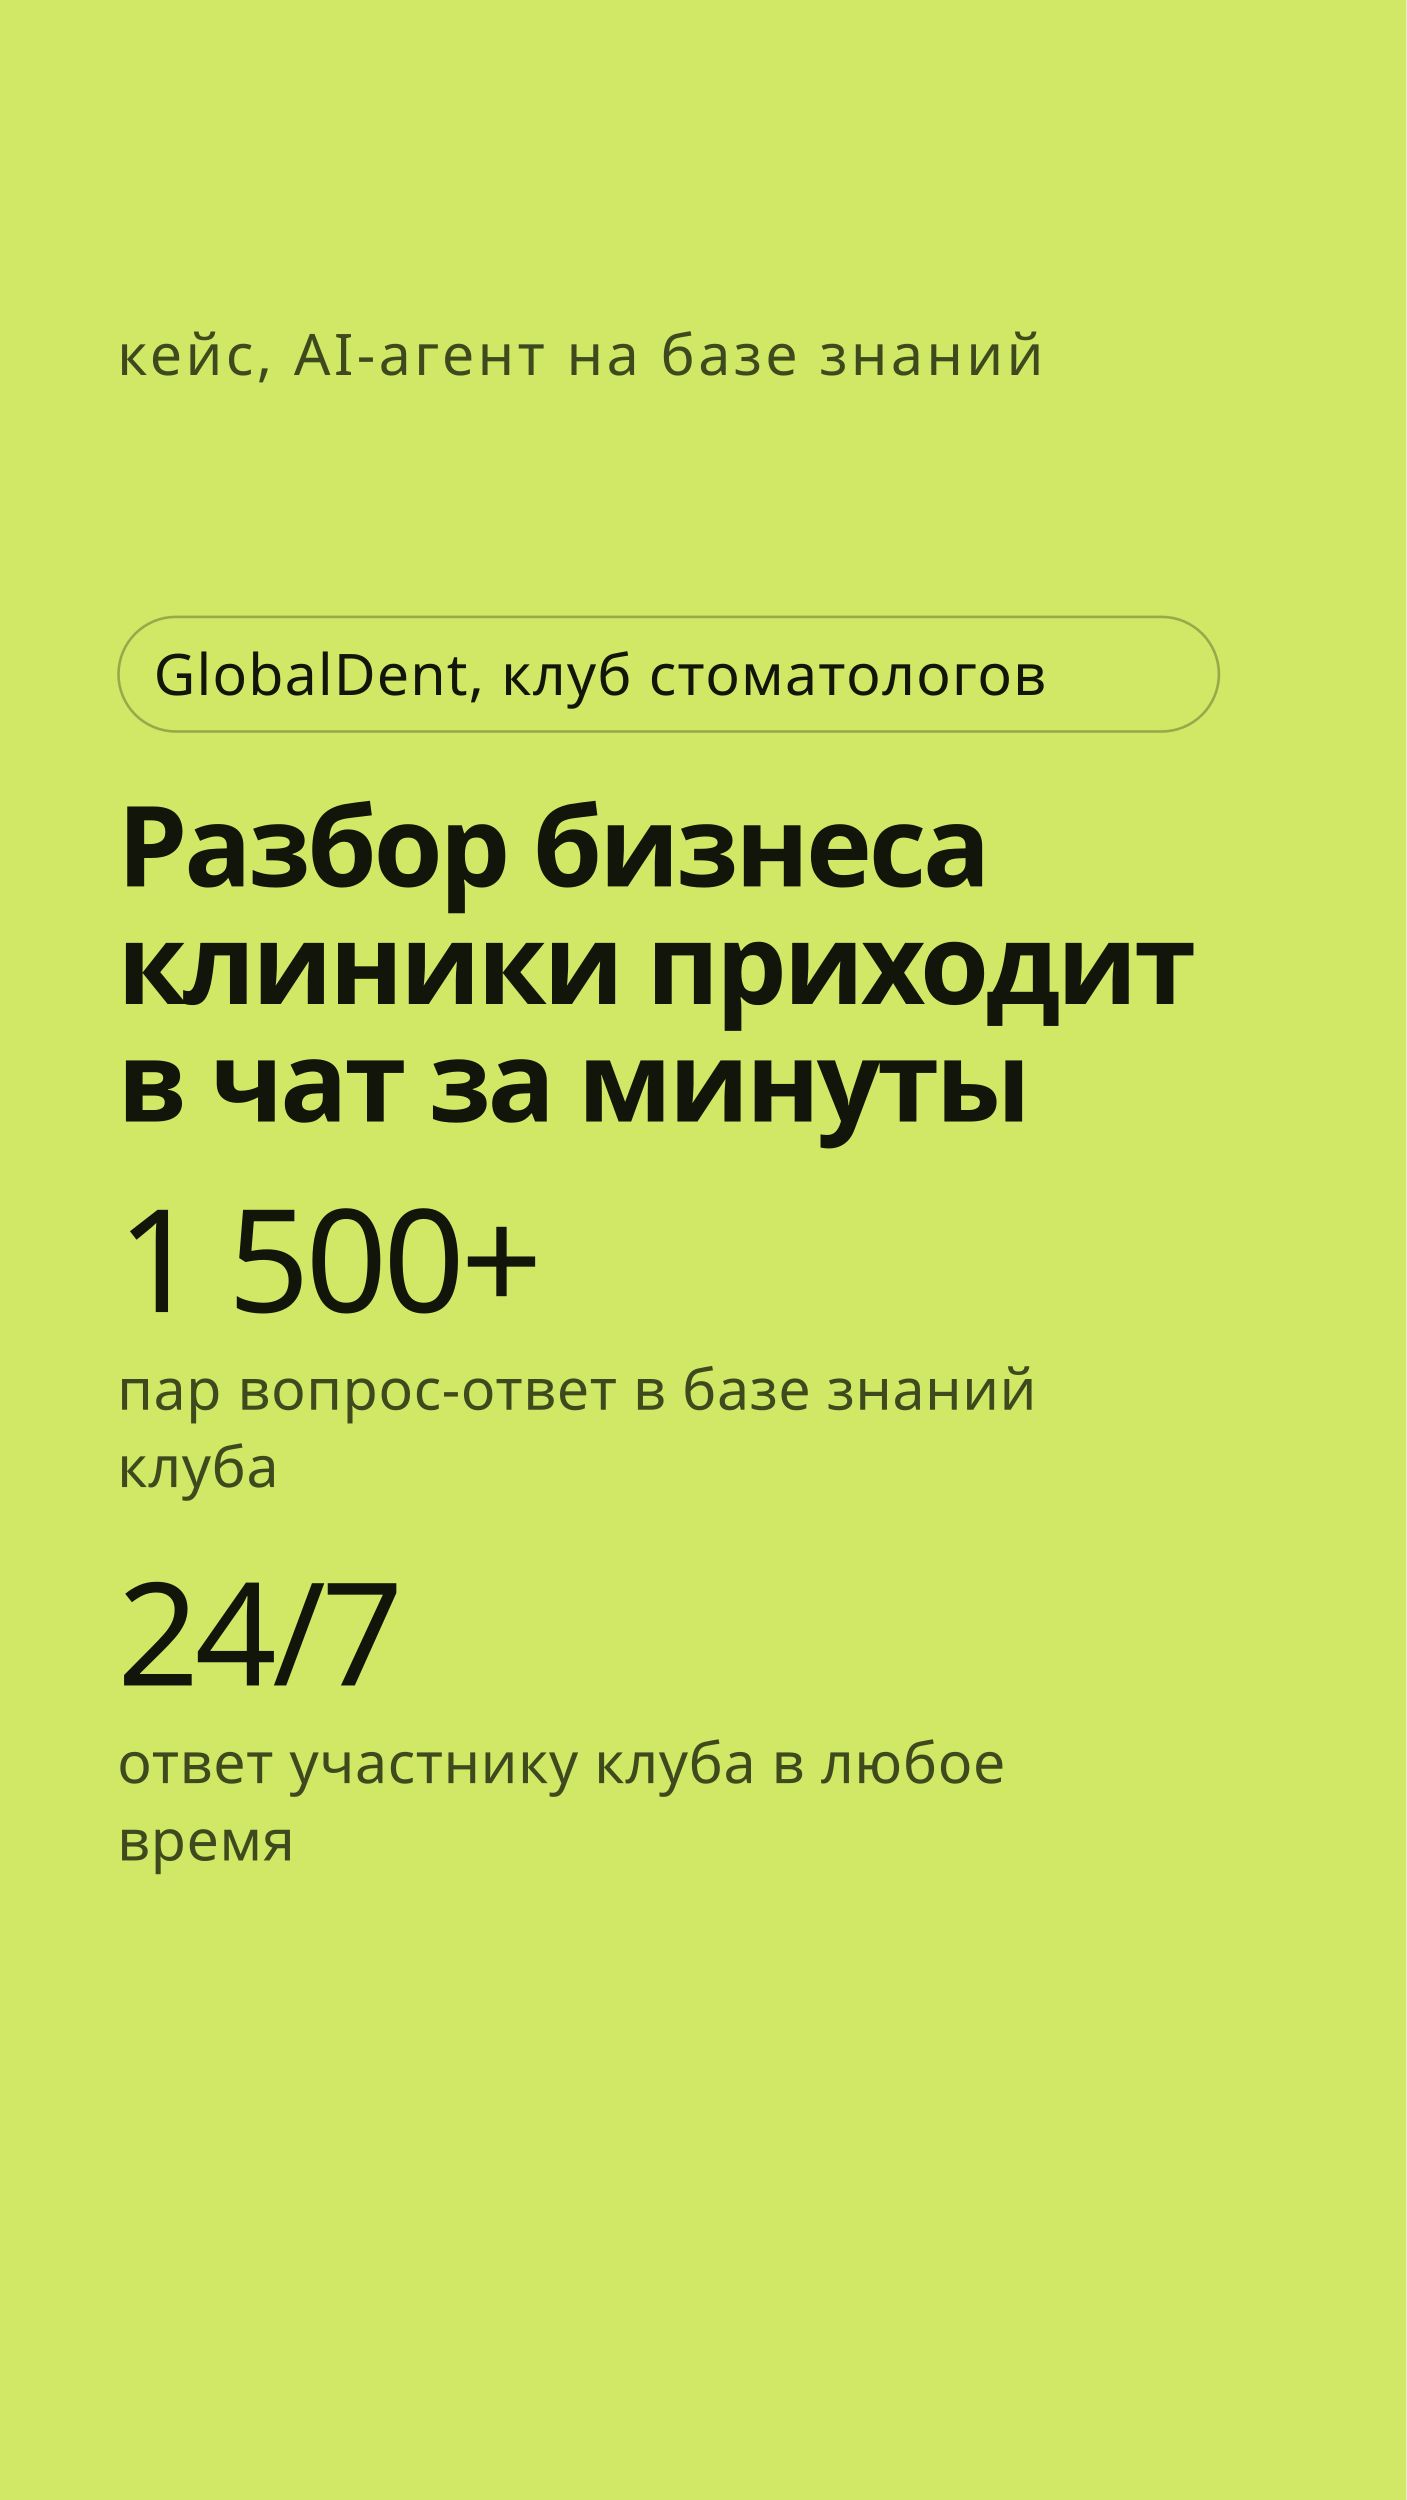
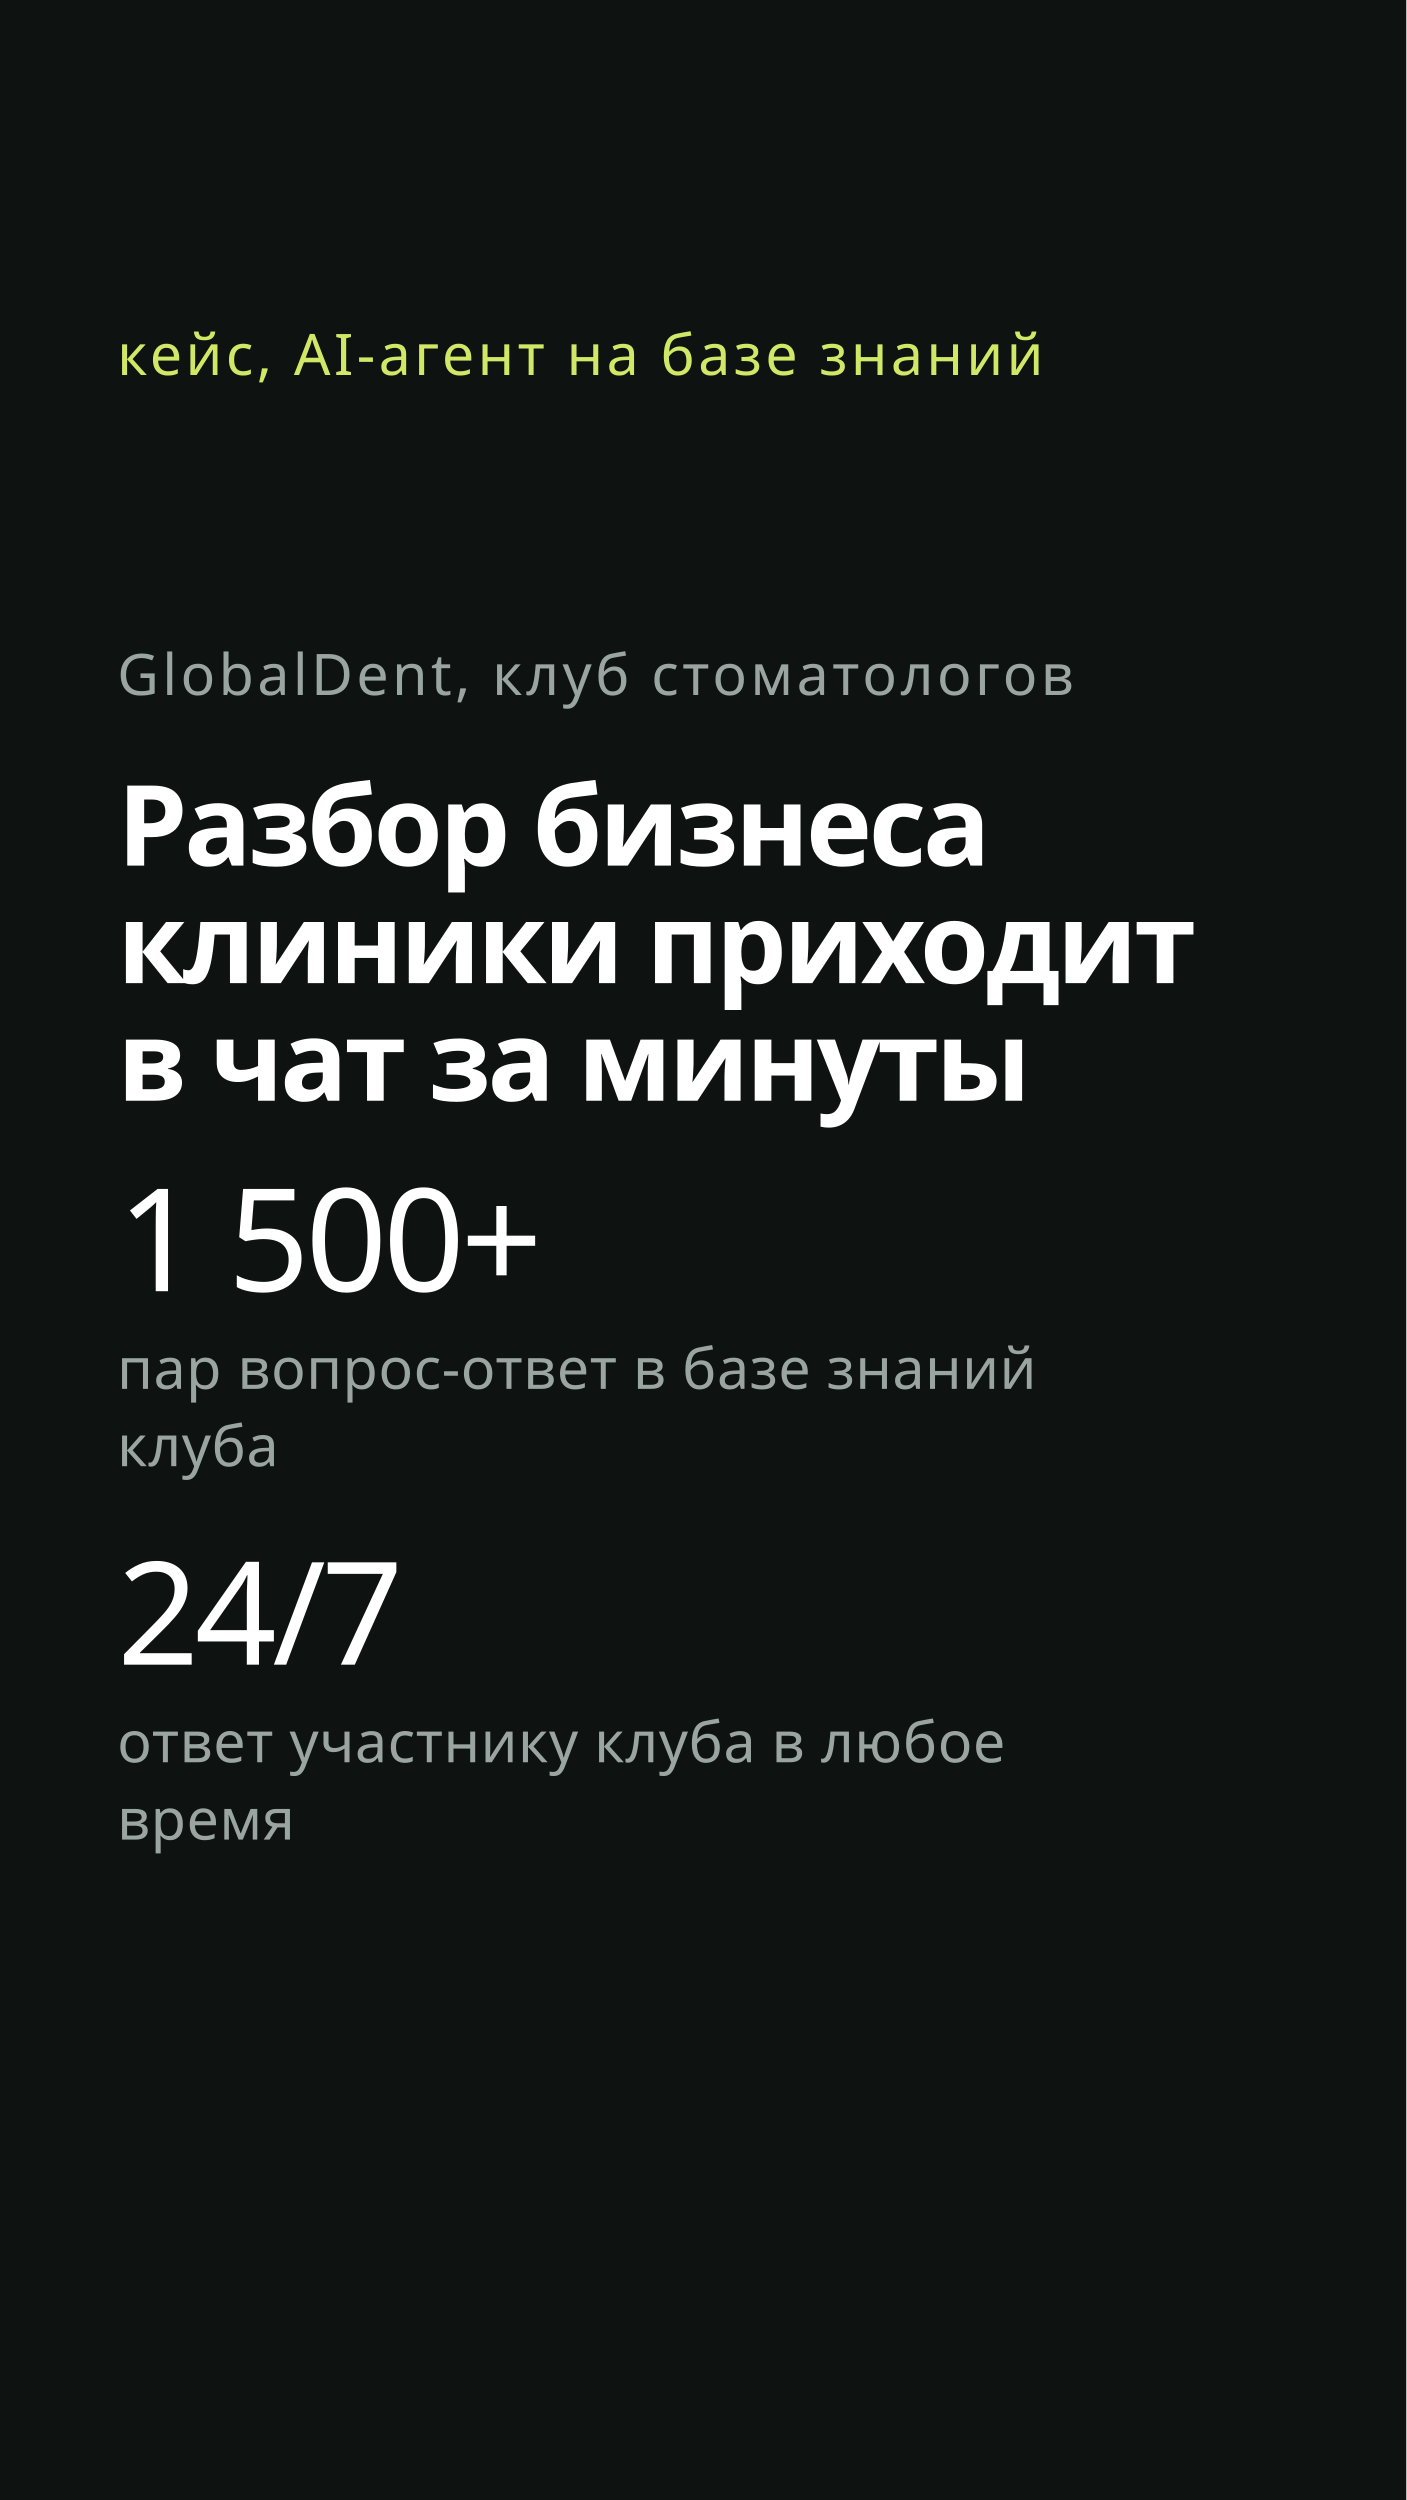
<svg xmlns="http://www.w3.org/2000/svg" width="1080" height="1920" viewBox="0 0 1080 1920">
-   <rect x="0" y="0" width="1080" height="1920" rx="0" fill="#D0E865" />
-   <text x="90" y="288" font-family="JetBrains Mono" font-size="44" font-weight="400" letter-spacing="2.64" fill="#3E4A1E">кейс, AI-агент на базе знаний</text>
-   <rect x="91" y="473.77" width="845.13" height="88" rx="44" fill="none" stroke="#12150A" stroke-opacity="0.3" stroke-width="2" />
-   <text x="118" y="533.77" font-family="JetBrains Mono" font-size="44" font-weight="400" letter-spacing="0.88" fill="#12150A">GlobalDent, клуб стоматологов</text>
-   <text x="90" y="680.77" font-family="Manrope" font-size="86" font-weight="600" letter-spacing="-2.58" fill="#12150A">Разбор бизнеса</text>
-   <text x="90" y="771.06" font-family="Manrope" font-size="86" font-weight="600" letter-spacing="-2.58" fill="#12150A">клиники приходит</text>
-   <text x="90" y="861.36" font-family="Manrope" font-size="86" font-weight="600" letter-spacing="-2.58" fill="#12150A">в чат за минуты</text>
-   <text x="90" y="1007.66" font-family="JetBrains Mono" font-size="110" font-weight="500" letter-spacing="-3.3" fill="#12150A">1 500+</text>
-   <text x="90" y="1082.66" font-family="JetBrains Mono" font-size="44" font-weight="400" letter-spacing="0.44" fill="#3E4A1E">пар вопрос-ответ в базе знаний</text>
-   <text x="90" y="1142.05" font-family="JetBrains Mono" font-size="44" font-weight="400" letter-spacing="0.44" fill="#3E4A1E">клуба</text>
-   <text x="90" y="1294.44" font-family="JetBrains Mono" font-size="110" font-weight="500" letter-spacing="-3.3" fill="#12150A">24/7</text>
-   <text x="90" y="1369.44" font-family="JetBrains Mono" font-size="44" font-weight="400" letter-spacing="0.44" fill="#3E4A1E">ответ участнику клуба в любое</text>
-   <text x="90" y="1428.83" font-family="JetBrains Mono" font-size="44" font-weight="400" letter-spacing="0.44" fill="#3E4A1E">время</text>
+   <rect x="0" y="0" width="1080" height="1920" rx="0" fill="#0E1211" />
+   <text x="90" y="288" font-family="JetBrains Mono" font-size="44" font-weight="400" letter-spacing="2.64" fill="#D0E865">кейс, AI-агент на базе знаний</text>
+   <text x="90" y="533.77" font-family="JetBrains Mono" font-size="44" font-weight="400" letter-spacing="2.64" fill="#9AA5A1">GlobalDent, клуб стоматологов</text>
+   <text x="90" y="664.77" font-family="Manrope" font-size="86" font-weight="600" letter-spacing="-2.58" fill="#FFFFFF">Разбор бизнеса</text>
+   <text x="90" y="755.06" font-family="Manrope" font-size="86" font-weight="600" letter-spacing="-2.58" fill="#FFFFFF">клиники приходит</text>
+   <text x="90" y="845.36" font-family="Manrope" font-size="86" font-weight="600" letter-spacing="-2.58" fill="#FFFFFF">в чат за минуты</text>
+   <text x="90" y="991.66" font-family="JetBrains Mono" font-size="110" font-weight="500" letter-spacing="-3.3" fill="#FFFFFF">1 500+</text>
+   <text x="90" y="1066.66" font-family="JetBrains Mono" font-size="44" font-weight="400" letter-spacing="0.44" fill="#9AA5A1">пар вопрос-ответ в базе знаний</text>
+   <text x="90" y="1126.05" font-family="JetBrains Mono" font-size="44" font-weight="400" letter-spacing="0.44" fill="#9AA5A1">клуба</text>
+   <text x="90" y="1278.44" font-family="JetBrains Mono" font-size="110" font-weight="500" letter-spacing="-3.3" fill="#FFFFFF">24/7</text>
+   <text x="90" y="1353.44" font-family="JetBrains Mono" font-size="44" font-weight="400" letter-spacing="0.44" fill="#9AA5A1">ответ участнику клуба в любое</text>
+   <text x="90" y="1412.83" font-family="JetBrains Mono" font-size="44" font-weight="400" letter-spacing="0.44" fill="#9AA5A1">время</text>
</svg>
